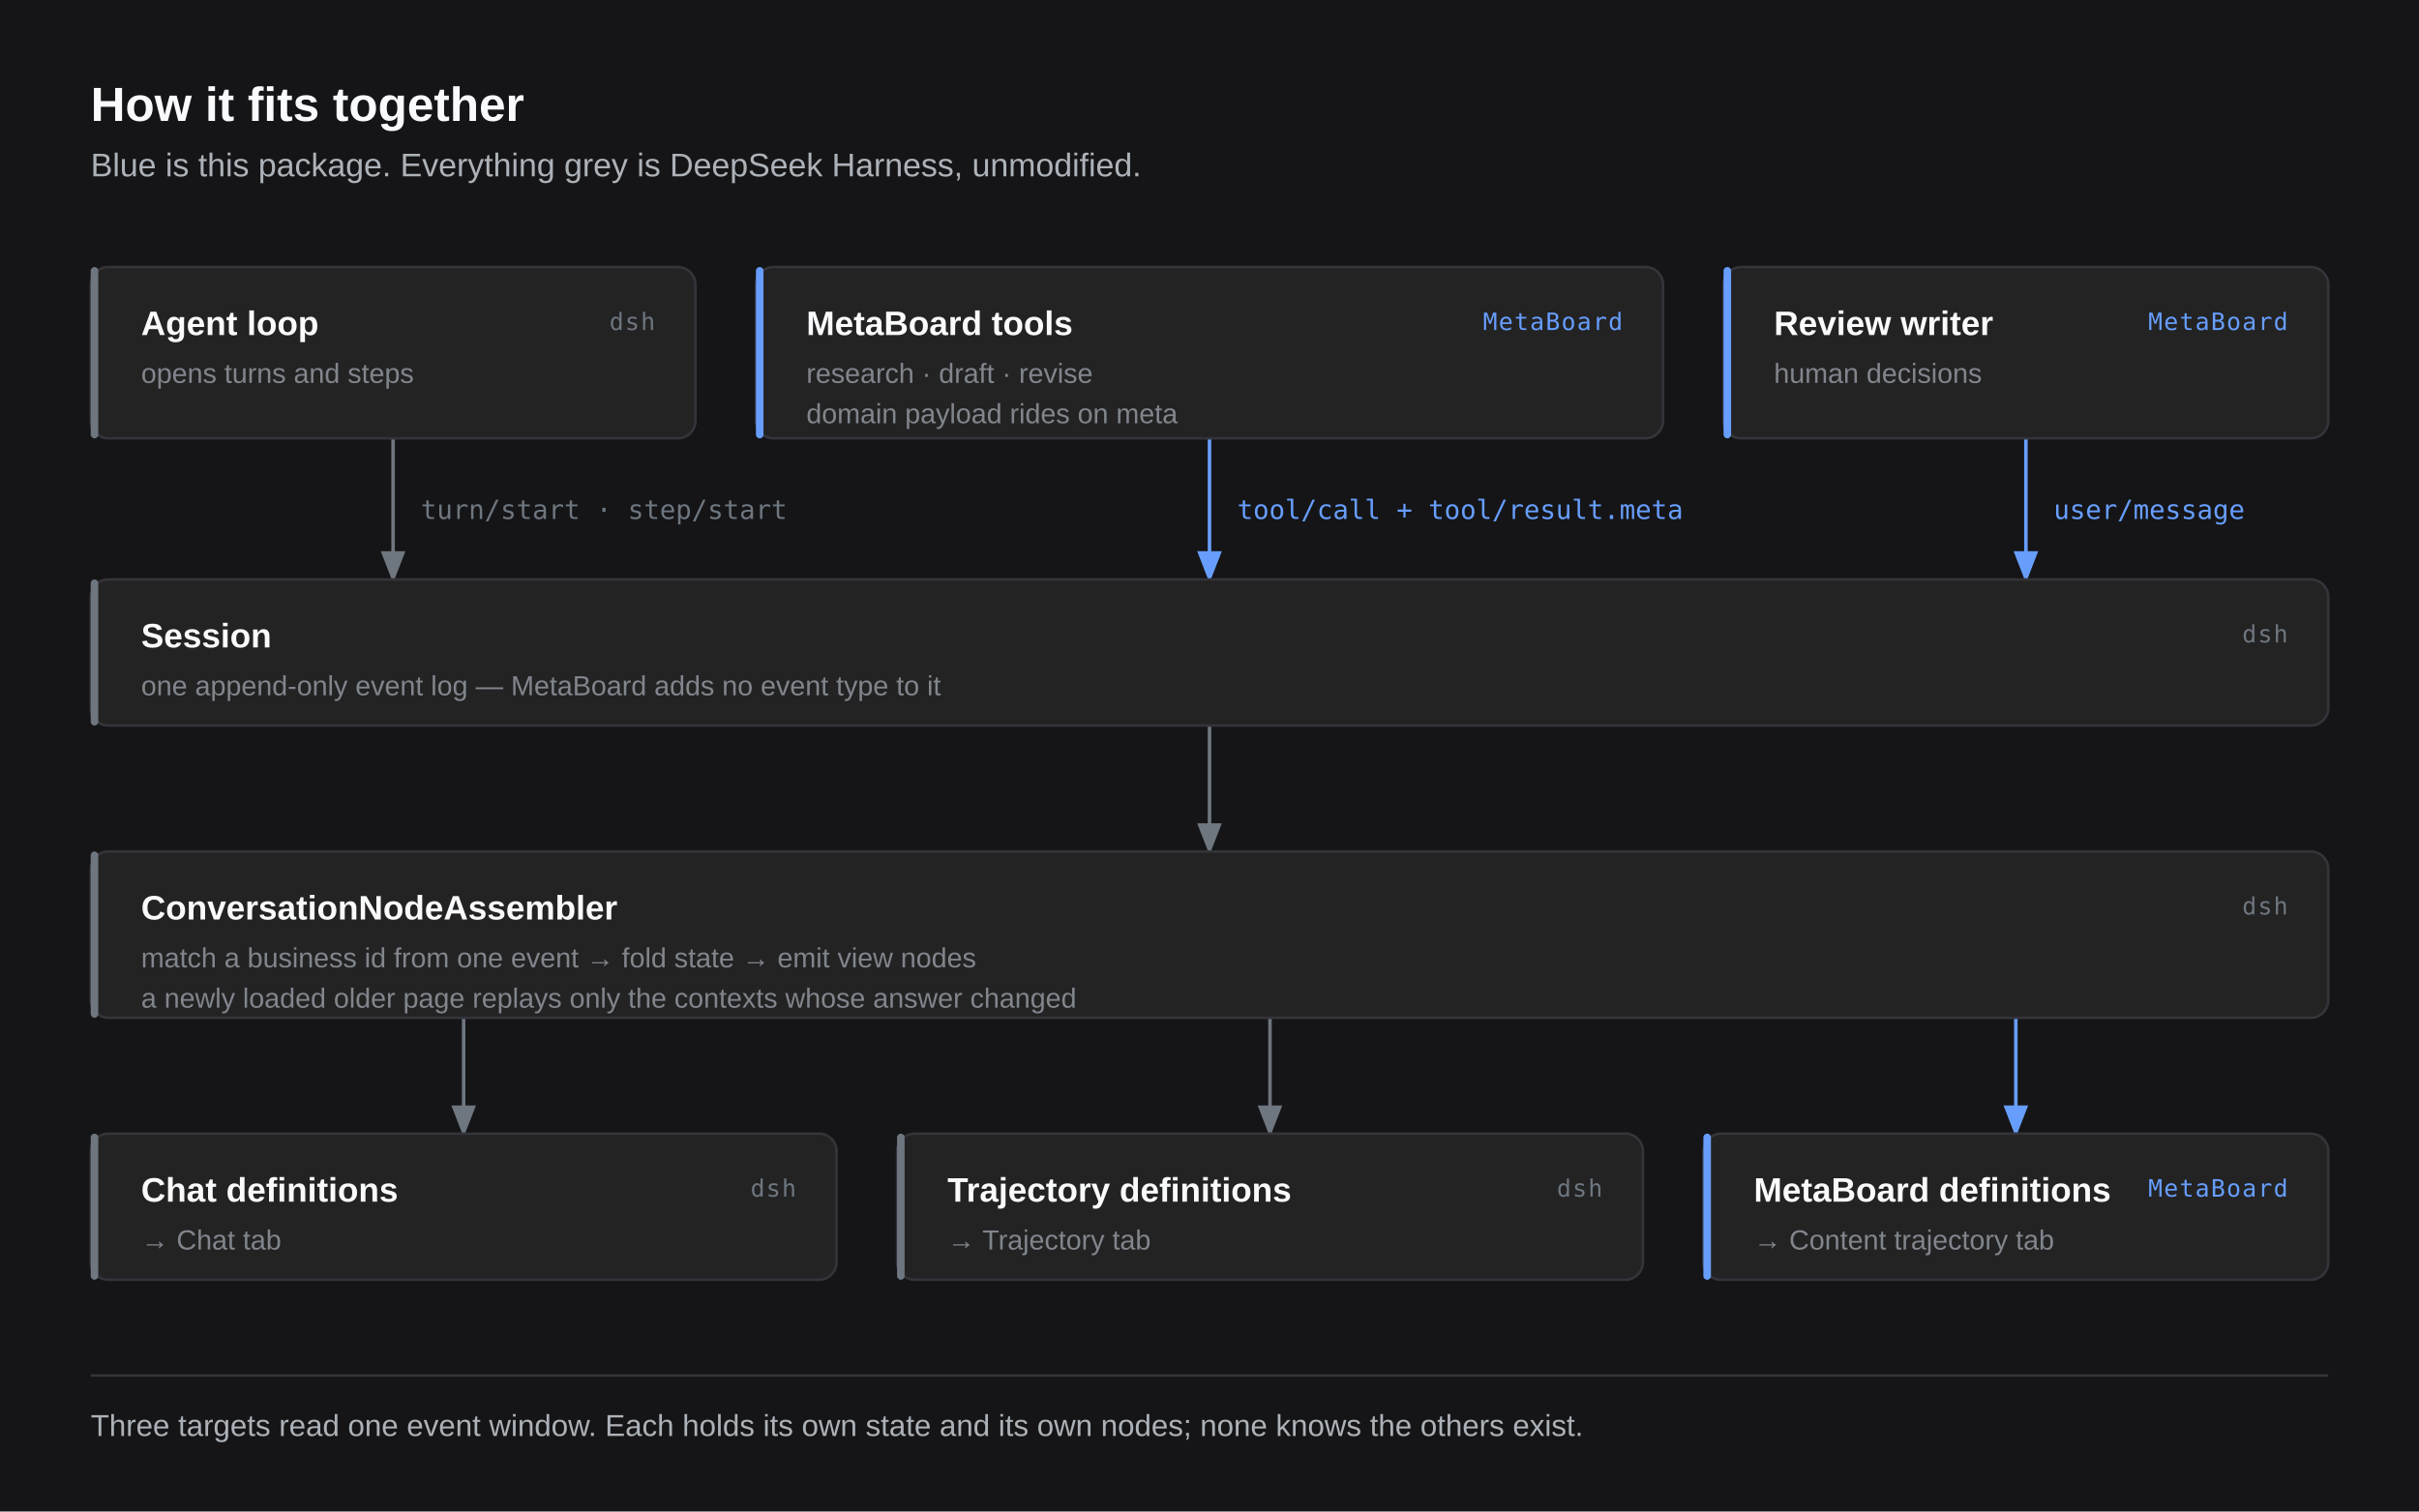
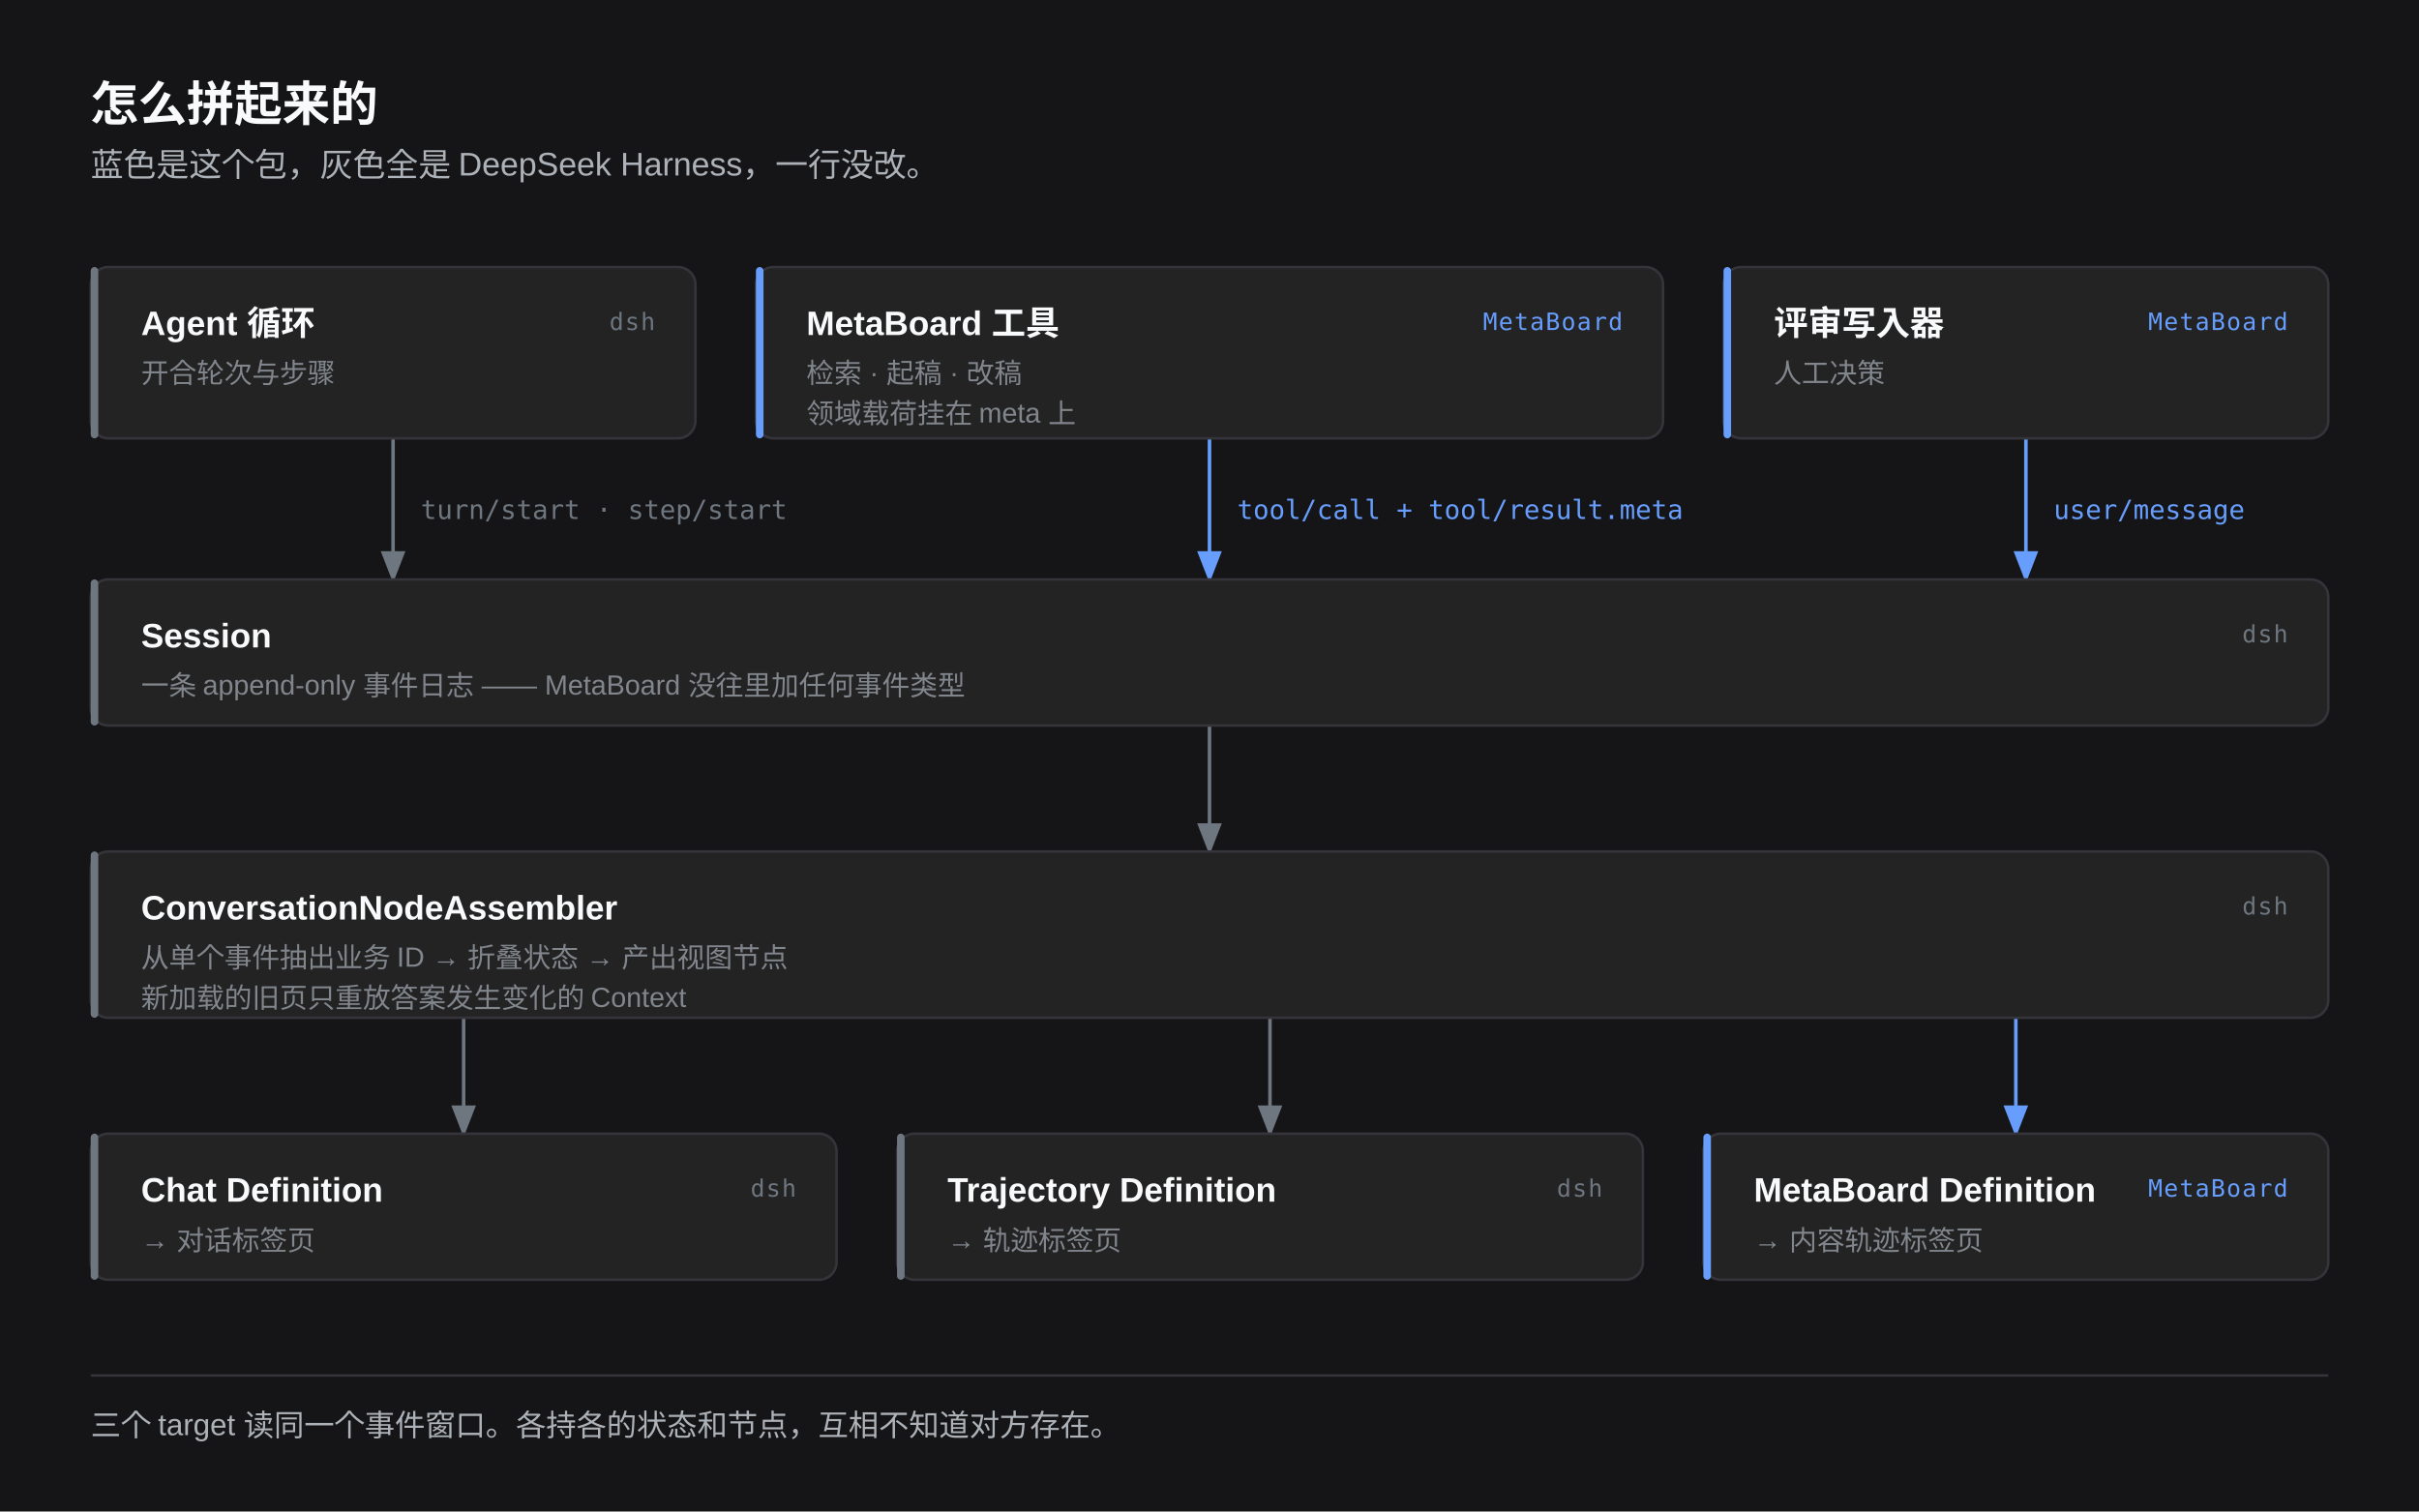
- <svg xmlns="http://www.w3.org/2000/svg" viewBox="0 0 960 600" width="960" height="600" role="img" aria-label="Architecture: MetaBoard tools and a review writer emit core session events; the shared conversation assembler feeds Chat, Trajectory and MetaBoard definitions, each rendering its own tab">
+ <svg xmlns="http://www.w3.org/2000/svg" viewBox="0 0 960 600" width="960" height="600" role="img" aria-label="架构：MetaBoard 的工具和评审写入器产生核心会话事件，共享的会话装配器供给 Chat、Trajectory、MetaBoard 三套 Definition，各自渲染自己的标签页">
  <defs>
    <marker id="ar-blue" markerWidth="9" markerHeight="7" refX="8" refY="3.5" orient="auto">
      <polygon points="0 0, 9 3.5, 0 7" fill="#679EFE" />
    </marker>
    <marker id="ar-grey" markerWidth="9" markerHeight="7" refX="8" refY="3.5" orient="auto">
      <polygon points="0 0, 9 3.5, 0 7" fill="#6E767F" />
    </marker>
  </defs>
  <style>text{font-family:-apple-system, BlinkMacSystemFont, 'Segoe UI', 'Helvetica Neue', 'PingFang SC', 'Microsoft YaHei', Arial, sans-serif} .m{font-family:'SF Mono', 'JetBrains Mono', 'Fira Code', Menlo, Consolas, 'PingFang SC', monospace}</style>
  <rect width="960" height="600" fill="#151517" />
-   <text x="36" y="48" font-size="19" font-weight="600" fill="#F9FAFB">How it fits together</text>
-   <text x="36" y="70" font-size="13" fill="#ADB2B8">Blue is this package. Everything grey is DeepSeek Harness, unmodified.</text>
+   <text x="36" y="48" font-size="19" font-weight="600" fill="#F9FAFB">怎么拼起来的</text>
+   <text x="36" y="70" font-size="13" fill="#ADB2B8">蓝色是这个包，灰色全是 DeepSeek Harness，一行没改。</text>
  <path d="M 156,174 V 230" fill="none" stroke="#6E767F" stroke-width="1.4" marker-end="url(#ar-grey)" />
  <text x="167" y="206" font-size="10.5" class="m" fill="#6E767F">turn/start · step/start</text>
  <path d="M 480,174 V 230" fill="none" stroke="#679EFE" stroke-width="1.4" marker-end="url(#ar-blue)" />
  <text x="491" y="206" font-size="10.5" class="m" fill="#679EFE">tool/call + tool/result.meta</text>
  <path d="M 804,174 V 230" fill="none" stroke="#679EFE" stroke-width="1.4" marker-end="url(#ar-blue)" />
  <text x="815" y="206" font-size="10.5" class="m" fill="#679EFE">user/message</text>
  <path d="M 480,288 V 338" fill="none" stroke="#6E767F" stroke-width="1.4" marker-end="url(#ar-grey)" />
  <path d="M 184,404 V 450" fill="none" stroke="#6E767F" stroke-width="1.4" marker-end="url(#ar-grey)" />
  <path d="M 504,404 V 450" fill="none" stroke="#6E767F" stroke-width="1.4" marker-end="url(#ar-grey)" />
  <path d="M 800,404 V 450" fill="none" stroke="#679EFE" stroke-width="1.4" marker-end="url(#ar-blue)" />
  <rect x="36" y="106" width="240" height="68" rx="7" fill="#232324" stroke="#34343A" stroke-width="1" />
  <rect x="36" y="106" width="3" height="68" rx="1.5" fill="#6E767F" />
-   <text x="56" y="133" font-size="13.5" font-weight="600" fill="#F9FAFB">Agent loop</text>
+   <text x="56" y="133" font-size="13.5" font-weight="600" fill="#F9FAFB">Agent 循环</text>
  <text x="260" y="131" text-anchor="end" font-size="9.5" class="m" letter-spacing="0.5" fill="#6E767F">dsh</text>
-   <text x="56" y="152" font-size="11" fill="#81858C">opens turns and steps</text>
+   <text x="56" y="152" font-size="11" fill="#81858C">开合轮次与步骤</text>
  <rect x="300" y="106" width="360" height="68" rx="7" fill="#232324" stroke="#34343A" stroke-width="1" />
  <rect x="300" y="106" width="3" height="68" rx="1.5" fill="#679EFE" />
-   <text x="320" y="133" font-size="13.5" font-weight="600" fill="#F9FAFB">MetaBoard tools</text>
+   <text x="320" y="133" font-size="13.5" font-weight="600" fill="#F9FAFB">MetaBoard 工具</text>
  <text x="644" y="131" text-anchor="end" font-size="9.5" class="m" letter-spacing="0.5" fill="#679EFE">MetaBoard</text>
-   <text x="320" y="152" font-size="11" fill="#81858C">research · draft · revise</text>
-   <text x="320" y="168" font-size="11" fill="#81858C">domain payload rides on meta</text>
+   <text x="320" y="152" font-size="11" fill="#81858C">检索 · 起稿 · 改稿</text>
+   <text x="320" y="168" font-size="11" fill="#81858C">领域载荷挂在 meta 上</text>
  <rect x="684" y="106" width="240" height="68" rx="7" fill="#232324" stroke="#34343A" stroke-width="1" />
  <rect x="684" y="106" width="3" height="68" rx="1.5" fill="#679EFE" />
-   <text x="704" y="133" font-size="13.5" font-weight="600" fill="#F9FAFB">Review writer</text>
+   <text x="704" y="133" font-size="13.5" font-weight="600" fill="#F9FAFB">评审写入器</text>
  <text x="908" y="131" text-anchor="end" font-size="9.5" class="m" letter-spacing="0.5" fill="#679EFE">MetaBoard</text>
-   <text x="704" y="152" font-size="11" fill="#81858C">human decisions</text>
+   <text x="704" y="152" font-size="11" fill="#81858C">人工决策</text>
  <rect x="36" y="230" width="888" height="58" rx="7" fill="#232324" stroke="#34343A" stroke-width="1" />
  <rect x="36" y="230" width="3" height="58" rx="1.5" fill="#6E767F" />
  <text x="56" y="257" font-size="13.5" font-weight="600" fill="#F9FAFB">Session</text>
  <text x="908" y="255" text-anchor="end" font-size="9.5" class="m" letter-spacing="0.5" fill="#6E767F">dsh</text>
-   <text x="56" y="276" font-size="11" fill="#81858C">one append-only event log — MetaBoard adds no event type to it</text>
+   <text x="56" y="276" font-size="11" fill="#81858C">一条 append-only 事件日志 —— MetaBoard 没往里加任何事件类型</text>
  <rect x="36" y="338" width="888" height="66" rx="7" fill="#232324" stroke="#34343A" stroke-width="1" />
  <rect x="36" y="338" width="3" height="66" rx="1.5" fill="#6E767F" />
  <text x="56" y="365" font-size="13.5" font-weight="600" fill="#F9FAFB">ConversationNodeAssembler</text>
  <text x="908" y="363" text-anchor="end" font-size="9.5" class="m" letter-spacing="0.5" fill="#6E767F">dsh</text>
-   <text x="56" y="384" font-size="11" fill="#81858C">match a business id from one event  →  fold state  →  emit view nodes</text>
-   <text x="56" y="400" font-size="11" fill="#81858C">a newly loaded older page replays only the contexts whose answer changed</text>
+   <text x="56" y="384" font-size="11" fill="#81858C">从单个事件抽出业务 ID  →  折叠状态  →  产出视图节点</text>
+   <text x="56" y="400" font-size="11" fill="#81858C">新加载的旧页只重放答案发生变化的 Context</text>
  <rect x="36" y="450" width="296" height="58" rx="7" fill="#232324" stroke="#34343A" stroke-width="1" />
  <rect x="36" y="450" width="3" height="58" rx="1.5" fill="#6E767F" />
-   <text x="56" y="477" font-size="13.5" font-weight="600" fill="#F9FAFB">Chat definitions</text>
+   <text x="56" y="477" font-size="13.5" font-weight="600" fill="#F9FAFB">Chat Definition</text>
  <text x="316" y="475" text-anchor="end" font-size="9.5" class="m" letter-spacing="0.5" fill="#6E767F">dsh</text>
-   <text x="56" y="496" font-size="11" fill="#81858C">→ Chat tab</text>
+   <text x="56" y="496" font-size="11" fill="#81858C">→ 对话标签页</text>
  <rect x="356" y="450" width="296" height="58" rx="7" fill="#232324" stroke="#34343A" stroke-width="1" />
  <rect x="356" y="450" width="3" height="58" rx="1.5" fill="#6E767F" />
-   <text x="376" y="477" font-size="13.5" font-weight="600" fill="#F9FAFB">Trajectory definitions</text>
+   <text x="376" y="477" font-size="13.5" font-weight="600" fill="#F9FAFB">Trajectory Definition</text>
  <text x="636" y="475" text-anchor="end" font-size="9.5" class="m" letter-spacing="0.5" fill="#6E767F">dsh</text>
-   <text x="376" y="496" font-size="11" fill="#81858C">→ Trajectory tab</text>
+   <text x="376" y="496" font-size="11" fill="#81858C">→ 轨迹标签页</text>
  <rect x="676" y="450" width="248" height="58" rx="7" fill="#232324" stroke="#34343A" stroke-width="1" />
  <rect x="676" y="450" width="3" height="58" rx="1.5" fill="#679EFE" />
-   <text x="696" y="477" font-size="13.5" font-weight="600" fill="#F9FAFB">MetaBoard definitions</text>
+   <text x="696" y="477" font-size="13.5" font-weight="600" fill="#F9FAFB">MetaBoard Definition</text>
  <text x="908" y="475" text-anchor="end" font-size="9.5" class="m" letter-spacing="0.5" fill="#679EFE">MetaBoard</text>
-   <text x="696" y="496" font-size="11" fill="#81858C">→ Content trajectory tab</text>
+   <text x="696" y="496" font-size="11" fill="#81858C">→ 内容轨迹标签页</text>
  <line x1="36" y1="546" x2="924" y2="546" stroke="#34343A" stroke-width="1" />
-   <text x="36" y="570" font-size="12" fill="#ADB2B8">Three targets read one event window. Each holds its own state and its own nodes; none knows the others exist.</text>
+   <text x="36" y="570" font-size="12" fill="#ADB2B8">三个 target 读同一个事件窗口。各持各的状态和节点，互相不知道对方存在。</text>
</svg>
